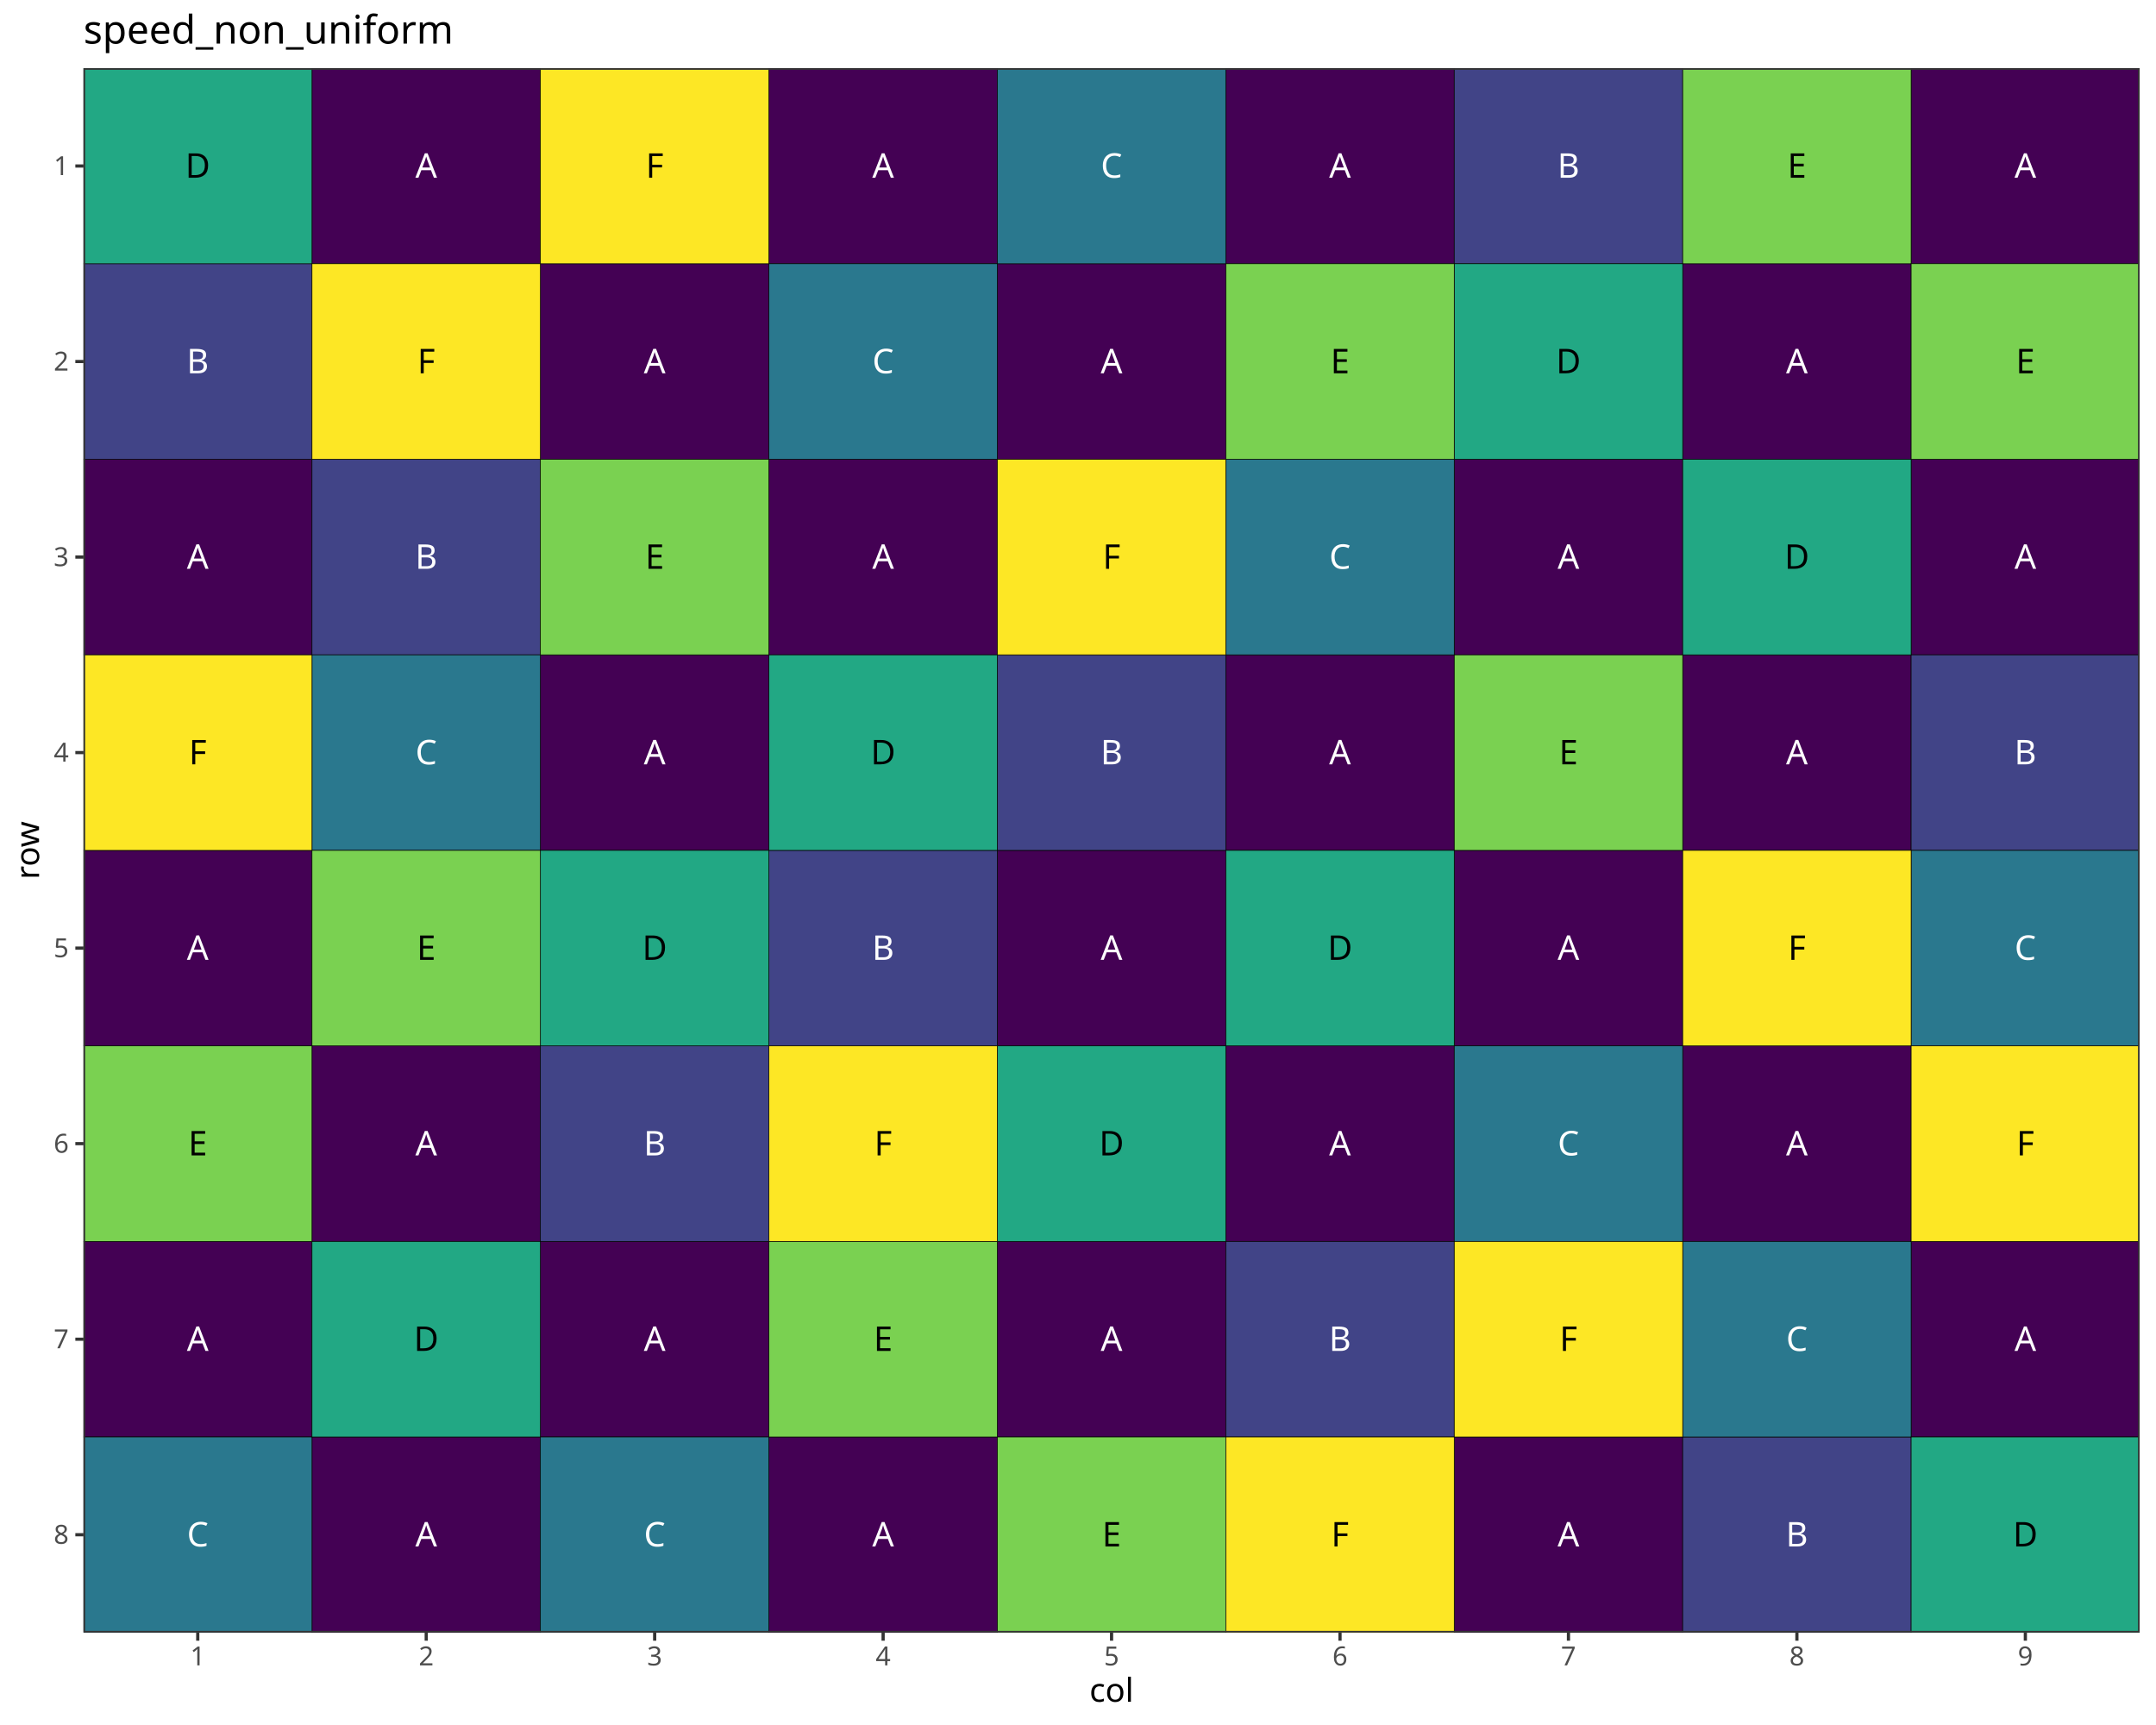
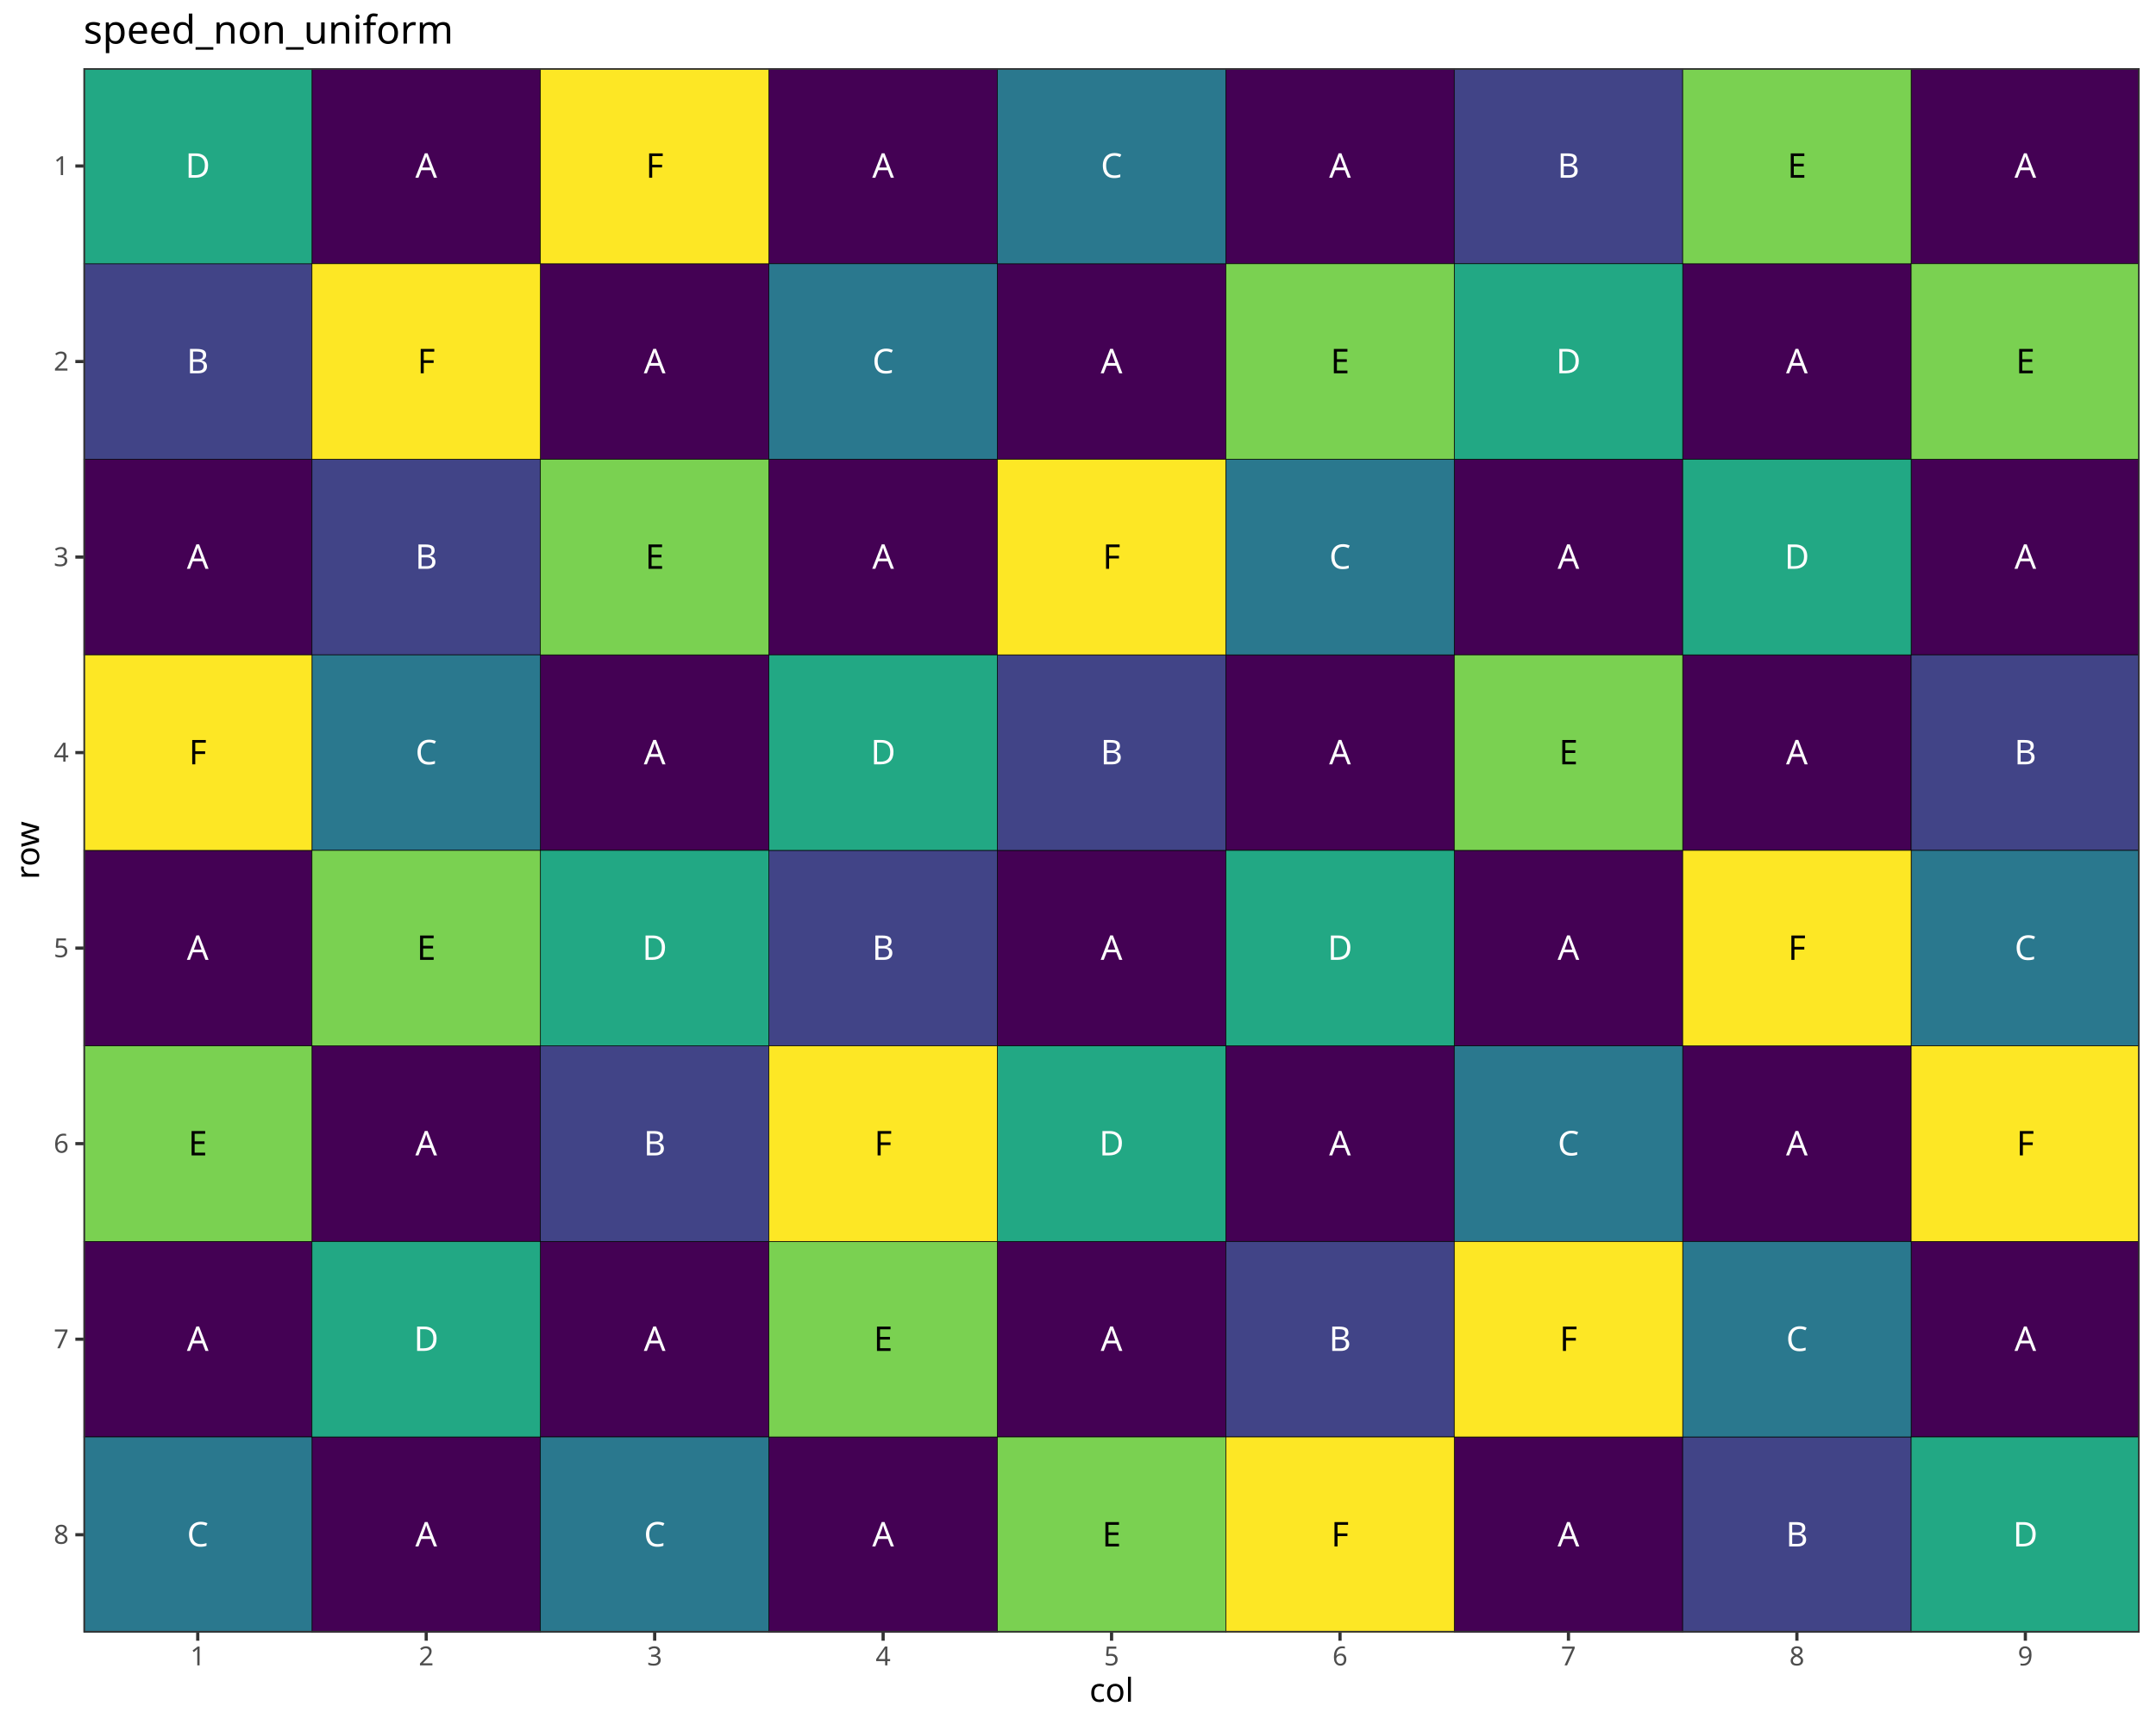
<svg xmlns="http://www.w3.org/2000/svg" class="svglite" data-engine-version="2.0" width="720.00pt" height="576.00pt" viewBox="0 0 720.00 576.00">
  <defs>
    <style type="text/css">
    .svglite line, .svglite polyline, .svglite polygon, .svglite path, .svglite rect, .svglite circle {
      fill: none;
      stroke: #000000;
      stroke-linecap: round;
      stroke-linejoin: round;
      stroke-miterlimit: 10.00;
    }
  </style>
  </defs>
  <rect width="100%" height="100%" style="stroke: none; fill: #FFFFFF;" />
  <defs>
    <clipPath id="cpMC4wMHw3MjAuMDB8MC4wMHw1NzYuMDA=">
      <rect x="0.00" y="0.00" width="720.00" height="576.00" />
    </clipPath>
  </defs>
  <g clip-path="url(#cpMC4wMHw3MjAuMDB8MC4wMHw1NzYuMDA=)">
    <rect x="0.00" y="0.00" width="720.00" height="576.00" style="stroke-width: 1.07; stroke: #FFFFFF; fill: #FFFFFF;" />
  </g>
  <defs>
    <clipPath id="cpMjcuOTB8NzE0LjUyfDIyLjc4fDU0NS4xMQ==">
      <rect x="27.90" y="22.78" width="686.62" height="522.33" />
    </clipPath>
  </defs>
  <g clip-path="url(#cpMjcuOTB8NzE0LjUyfDIyLjc4fDU0NS4xMQ==)">
    <rect x="27.90" y="22.78" width="686.62" height="522.33" style="stroke-width: 1.07; stroke: none; fill: #FFFFFF;" />
    <polyline points="27.90,22.78 714.52,22.78 " style="stroke-width: 0.53; stroke: #EBEBEB; stroke-linecap: butt;" />
    <polyline points="27.90,88.07 714.52,88.07 " style="stroke-width: 0.53; stroke: #EBEBEB; stroke-linecap: butt;" />
    <polyline points="27.90,153.37 714.52,153.37 " style="stroke-width: 0.53; stroke: #EBEBEB; stroke-linecap: butt;" />
    <polyline points="27.90,218.66 714.52,218.66 " style="stroke-width: 0.53; stroke: #EBEBEB; stroke-linecap: butt;" />
    <polyline points="27.90,283.95 714.52,283.95 " style="stroke-width: 0.53; stroke: #EBEBEB; stroke-linecap: butt;" />
    <polyline points="27.90,349.24 714.52,349.24 " style="stroke-width: 0.53; stroke: #EBEBEB; stroke-linecap: butt;" />
    <polyline points="27.90,414.53 714.52,414.53 " style="stroke-width: 0.53; stroke: #EBEBEB; stroke-linecap: butt;" />
    <polyline points="27.90,479.82 714.52,479.82 " style="stroke-width: 0.53; stroke: #EBEBEB; stroke-linecap: butt;" />
    <polyline points="27.90,545.11 714.52,545.11 " style="stroke-width: 0.53; stroke: #EBEBEB; stroke-linecap: butt;" />
    <polyline points="27.90,545.11 27.90,22.78 " style="stroke-width: 0.53; stroke: #EBEBEB; stroke-linecap: butt;" />
    <polyline points="104.19,545.11 104.19,22.78 " style="stroke-width: 0.53; stroke: #EBEBEB; stroke-linecap: butt;" />
    <polyline points="180.48,545.11 180.48,22.78 " style="stroke-width: 0.53; stroke: #EBEBEB; stroke-linecap: butt;" />
    <polyline points="256.77,545.11 256.77,22.78 " style="stroke-width: 0.53; stroke: #EBEBEB; stroke-linecap: butt;" />
    <polyline points="333.06,545.11 333.06,22.78 " style="stroke-width: 0.53; stroke: #EBEBEB; stroke-linecap: butt;" />
    <polyline points="409.36,545.11 409.36,22.78 " style="stroke-width: 0.53; stroke: #EBEBEB; stroke-linecap: butt;" />
    <polyline points="485.65,545.11 485.65,22.78 " style="stroke-width: 0.53; stroke: #EBEBEB; stroke-linecap: butt;" />
    <polyline points="561.94,545.11 561.94,22.78 " style="stroke-width: 0.53; stroke: #EBEBEB; stroke-linecap: butt;" />
    <polyline points="638.23,545.11 638.23,22.78 " style="stroke-width: 0.53; stroke: #EBEBEB; stroke-linecap: butt;" />
    <polyline points="714.52,545.11 714.52,22.78 " style="stroke-width: 0.53; stroke: #EBEBEB; stroke-linecap: butt;" />
    <polyline points="27.90,55.43 714.52,55.43 " style="stroke-width: 1.07; stroke: #EBEBEB; stroke-linecap: butt;" />
    <polyline points="27.90,120.72 714.52,120.72 " style="stroke-width: 1.07; stroke: #EBEBEB; stroke-linecap: butt;" />
    <polyline points="27.90,186.01 714.52,186.01 " style="stroke-width: 1.07; stroke: #EBEBEB; stroke-linecap: butt;" />
    <polyline points="27.90,251.30 714.52,251.30 " style="stroke-width: 1.07; stroke: #EBEBEB; stroke-linecap: butt;" />
    <polyline points="27.90,316.59 714.52,316.59 " style="stroke-width: 1.07; stroke: #EBEBEB; stroke-linecap: butt;" />
    <polyline points="27.90,381.88 714.52,381.88 " style="stroke-width: 1.07; stroke: #EBEBEB; stroke-linecap: butt;" />
    <polyline points="27.90,447.18 714.52,447.18 " style="stroke-width: 1.07; stroke: #EBEBEB; stroke-linecap: butt;" />
    <polyline points="27.90,512.47 714.52,512.47 " style="stroke-width: 1.07; stroke: #EBEBEB; stroke-linecap: butt;" />
    <polyline points="66.04,545.11 66.04,22.78 " style="stroke-width: 1.07; stroke: #EBEBEB; stroke-linecap: butt;" />
    <polyline points="142.34,545.11 142.34,22.78 " style="stroke-width: 1.07; stroke: #EBEBEB; stroke-linecap: butt;" />
    <polyline points="218.63,545.11 218.63,22.78 " style="stroke-width: 1.07; stroke: #EBEBEB; stroke-linecap: butt;" />
    <polyline points="294.92,545.11 294.92,22.78 " style="stroke-width: 1.07; stroke: #EBEBEB; stroke-linecap: butt;" />
    <polyline points="371.21,545.11 371.21,22.78 " style="stroke-width: 1.07; stroke: #EBEBEB; stroke-linecap: butt;" />
    <polyline points="447.50,545.11 447.50,22.78 " style="stroke-width: 1.07; stroke: #EBEBEB; stroke-linecap: butt;" />
    <polyline points="523.79,545.11 523.79,22.78 " style="stroke-width: 1.07; stroke: #EBEBEB; stroke-linecap: butt;" />
    <polyline points="600.08,545.11 600.08,22.78 " style="stroke-width: 1.07; stroke: #EBEBEB; stroke-linecap: butt;" />
    <polyline points="676.37,545.11 676.37,22.78 " style="stroke-width: 1.07; stroke: #EBEBEB; stroke-linecap: butt;" />
    <rect x="104.19" y="22.78" width="76.29" height="65.29" style="stroke-width: 0.21; stroke-linecap: butt; stroke-linejoin: miter; fill: #440154;" />
    <rect x="409.36" y="22.78" width="76.29" height="65.29" style="stroke-width: 0.21; stroke-linecap: butt; stroke-linejoin: miter; fill: #440154;" />
    <rect x="104.19" y="349.24" width="76.29" height="65.29" style="stroke-width: 0.21; stroke-linecap: butt; stroke-linejoin: miter; fill: #440154;" />
    <rect x="638.23" y="22.78" width="76.29" height="65.29" style="stroke-width: 0.21; stroke-linecap: butt; stroke-linejoin: miter; fill: #440154;" />
    <rect x="333.06" y="88.07" width="76.29" height="65.29" style="stroke-width: 0.21; stroke-linecap: butt; stroke-linejoin: miter; fill: #440154;" />
    <rect x="333.06" y="283.95" width="76.29" height="65.29" style="stroke-width: 0.21; stroke-linecap: butt; stroke-linejoin: miter; fill: #440154;" />
    <rect x="180.48" y="88.07" width="76.29" height="65.29" style="stroke-width: 0.21; stroke-linecap: butt; stroke-linejoin: miter; fill: #440154;" />
    <rect x="256.77" y="22.78" width="76.29" height="65.29" style="stroke-width: 0.21; stroke-linecap: butt; stroke-linejoin: miter; fill: #440154;" />
    <rect x="180.48" y="414.53" width="76.29" height="65.29" style="stroke-width: 0.21; stroke-linecap: butt; stroke-linejoin: miter; fill: #440154;" />
    <rect x="27.90" y="153.37" width="76.29" height="65.29" style="stroke-width: 0.21; stroke-linecap: butt; stroke-linejoin: miter; fill: #440154;" />
    <rect x="409.36" y="218.66" width="76.29" height="65.29" style="stroke-width: 0.21; stroke-linecap: butt; stroke-linejoin: miter; fill: #440154;" />
    <rect x="485.65" y="153.37" width="76.29" height="65.29" style="stroke-width: 0.21; stroke-linecap: butt; stroke-linejoin: miter; fill: #440154;" />
    <rect x="256.77" y="153.37" width="76.29" height="65.29" style="stroke-width: 0.21; stroke-linecap: butt; stroke-linejoin: miter; fill: #440154;" />
    <rect x="638.23" y="153.37" width="76.29" height="65.29" style="stroke-width: 0.21; stroke-linecap: butt; stroke-linejoin: miter; fill: #440154;" />
    <rect x="27.90" y="283.95" width="76.29" height="65.29" style="stroke-width: 0.21; stroke-linecap: butt; stroke-linejoin: miter; fill: #440154;" />
    <rect x="27.90" y="414.53" width="76.29" height="65.29" style="stroke-width: 0.21; stroke-linecap: butt; stroke-linejoin: miter; fill: #440154;" />
    <rect x="561.94" y="88.07" width="76.29" height="65.29" style="stroke-width: 0.21; stroke-linecap: butt; stroke-linejoin: miter; fill: #440154;" />
    <rect x="485.65" y="479.82" width="76.29" height="65.29" style="stroke-width: 0.21; stroke-linecap: butt; stroke-linejoin: miter; fill: #440154;" />
    <rect x="256.77" y="479.82" width="76.29" height="65.29" style="stroke-width: 0.21; stroke-linecap: butt; stroke-linejoin: miter; fill: #440154;" />
    <rect x="333.06" y="414.53" width="76.29" height="65.29" style="stroke-width: 0.21; stroke-linecap: butt; stroke-linejoin: miter; fill: #440154;" />
    <rect x="409.36" y="349.24" width="76.29" height="65.29" style="stroke-width: 0.21; stroke-linecap: butt; stroke-linejoin: miter; fill: #440154;" />
    <rect x="561.94" y="218.66" width="76.29" height="65.29" style="stroke-width: 0.21; stroke-linecap: butt; stroke-linejoin: miter; fill: #440154;" />
    <rect x="561.94" y="349.24" width="76.29" height="65.29" style="stroke-width: 0.21; stroke-linecap: butt; stroke-linejoin: miter; fill: #440154;" />
    <rect x="638.23" y="414.53" width="76.29" height="65.29" style="stroke-width: 0.21; stroke-linecap: butt; stroke-linejoin: miter; fill: #440154;" />
    <rect x="104.19" y="479.82" width="76.29" height="65.29" style="stroke-width: 0.21; stroke-linecap: butt; stroke-linejoin: miter; fill: #440154;" />
    <rect x="485.65" y="283.95" width="76.29" height="65.29" style="stroke-width: 0.21; stroke-linecap: butt; stroke-linejoin: miter; fill: #440154;" />
    <rect x="180.48" y="218.66" width="76.29" height="65.29" style="stroke-width: 0.21; stroke-linecap: butt; stroke-linejoin: miter; fill: #440154;" />
    <rect x="485.65" y="22.78" width="76.29" height="65.29" style="stroke-width: 0.21; stroke-linecap: butt; stroke-linejoin: miter; fill: #414487;" />
    <rect x="561.94" y="479.82" width="76.29" height="65.29" style="stroke-width: 0.21; stroke-linecap: butt; stroke-linejoin: miter; fill: #414487;" />
    <rect x="409.36" y="414.53" width="76.29" height="65.29" style="stroke-width: 0.21; stroke-linecap: butt; stroke-linejoin: miter; fill: #414487;" />
    <rect x="638.23" y="218.66" width="76.29" height="65.29" style="stroke-width: 0.21; stroke-linecap: butt; stroke-linejoin: miter; fill: #414487;" />
    <rect x="104.19" y="153.37" width="76.29" height="65.29" style="stroke-width: 0.21; stroke-linecap: butt; stroke-linejoin: miter; fill: #414487;" />
    <rect x="333.06" y="218.66" width="76.29" height="65.29" style="stroke-width: 0.21; stroke-linecap: butt; stroke-linejoin: miter; fill: #414487;" />
    <rect x="256.77" y="283.95" width="76.29" height="65.29" style="stroke-width: 0.21; stroke-linecap: butt; stroke-linejoin: miter; fill: #414487;" />
    <rect x="27.90" y="88.07" width="76.29" height="65.29" style="stroke-width: 0.21; stroke-linecap: butt; stroke-linejoin: miter; fill: #414487;" />
    <rect x="180.48" y="349.24" width="76.29" height="65.29" style="stroke-width: 0.21; stroke-linecap: butt; stroke-linejoin: miter; fill: #414487;" />
    <rect x="180.48" y="479.82" width="76.29" height="65.29" style="stroke-width: 0.21; stroke-linecap: butt; stroke-linejoin: miter; fill: #2A788E;" />
    <rect x="27.90" y="479.82" width="76.29" height="65.29" style="stroke-width: 0.21; stroke-linecap: butt; stroke-linejoin: miter; fill: #2A788E;" />
    <rect x="638.23" y="283.95" width="76.29" height="65.29" style="stroke-width: 0.21; stroke-linecap: butt; stroke-linejoin: miter; fill: #2A788E;" />
    <rect x="333.06" y="22.78" width="76.29" height="65.29" style="stroke-width: 0.21; stroke-linecap: butt; stroke-linejoin: miter; fill: #2A788E;" />
    <rect x="104.19" y="218.66" width="76.29" height="65.29" style="stroke-width: 0.21; stroke-linecap: butt; stroke-linejoin: miter; fill: #2A788E;" />
    <rect x="561.94" y="414.53" width="76.29" height="65.29" style="stroke-width: 0.21; stroke-linecap: butt; stroke-linejoin: miter; fill: #2A788E;" />
    <rect x="485.65" y="349.24" width="76.29" height="65.29" style="stroke-width: 0.21; stroke-linecap: butt; stroke-linejoin: miter; fill: #2A788E;" />
    <rect x="409.36" y="153.37" width="76.29" height="65.29" style="stroke-width: 0.21; stroke-linecap: butt; stroke-linejoin: miter; fill: #2A788E;" />
    <rect x="256.77" y="88.07" width="76.29" height="65.29" style="stroke-width: 0.21; stroke-linecap: butt; stroke-linejoin: miter; fill: #2A788E;" />
    <rect x="27.90" y="22.78" width="76.29" height="65.29" style="stroke-width: 0.21; stroke-linecap: butt; stroke-linejoin: miter; fill: #22A884;" />
    <rect x="180.48" y="283.95" width="76.29" height="65.29" style="stroke-width: 0.21; stroke-linecap: butt; stroke-linejoin: miter; fill: #22A884;" />
    <rect x="485.65" y="88.07" width="76.29" height="65.29" style="stroke-width: 0.21; stroke-linecap: butt; stroke-linejoin: miter; fill: #22A884;" />
    <rect x="104.19" y="414.53" width="76.29" height="65.29" style="stroke-width: 0.21; stroke-linecap: butt; stroke-linejoin: miter; fill: #22A884;" />
    <rect x="256.77" y="218.66" width="76.29" height="65.29" style="stroke-width: 0.21; stroke-linecap: butt; stroke-linejoin: miter; fill: #22A884;" />
    <rect x="638.23" y="479.82" width="76.29" height="65.29" style="stroke-width: 0.21; stroke-linecap: butt; stroke-linejoin: miter; fill: #22A884;" />
    <rect x="409.36" y="283.95" width="76.29" height="65.29" style="stroke-width: 0.21; stroke-linecap: butt; stroke-linejoin: miter; fill: #22A884;" />
    <rect x="561.94" y="153.37" width="76.29" height="65.29" style="stroke-width: 0.21; stroke-linecap: butt; stroke-linejoin: miter; fill: #22A884;" />
    <rect x="333.06" y="349.24" width="76.29" height="65.29" style="stroke-width: 0.21; stroke-linecap: butt; stroke-linejoin: miter; fill: #22A884;" />
    <rect x="485.65" y="218.66" width="76.29" height="65.29" style="stroke-width: 0.21; stroke-linecap: butt; stroke-linejoin: miter; fill: #7AD151;" />
    <rect x="180.48" y="153.37" width="76.29" height="65.29" style="stroke-width: 0.21; stroke-linecap: butt; stroke-linejoin: miter; fill: #7AD151;" />
    <rect x="104.19" y="283.95" width="76.29" height="65.29" style="stroke-width: 0.21; stroke-linecap: butt; stroke-linejoin: miter; fill: #7AD151;" />
    <rect x="561.94" y="22.78" width="76.29" height="65.29" style="stroke-width: 0.21; stroke-linecap: butt; stroke-linejoin: miter; fill: #7AD151;" />
    <rect x="409.36" y="88.07" width="76.29" height="65.29" style="stroke-width: 0.21; stroke-linecap: butt; stroke-linejoin: miter; fill: #7AD151;" />
    <rect x="333.06" y="479.82" width="76.29" height="65.29" style="stroke-width: 0.21; stroke-linecap: butt; stroke-linejoin: miter; fill: #7AD151;" />
    <rect x="638.23" y="88.07" width="76.29" height="65.29" style="stroke-width: 0.21; stroke-linecap: butt; stroke-linejoin: miter; fill: #7AD151;" />
    <rect x="256.77" y="414.53" width="76.29" height="65.29" style="stroke-width: 0.21; stroke-linecap: butt; stroke-linejoin: miter; fill: #7AD151;" />
    <rect x="27.90" y="349.24" width="76.29" height="65.29" style="stroke-width: 0.21; stroke-linecap: butt; stroke-linejoin: miter; fill: #7AD151;" />
    <rect x="333.06" y="153.37" width="76.29" height="65.29" style="stroke-width: 0.21; stroke-linecap: butt; stroke-linejoin: miter; fill: #FDE725;" />
    <rect x="27.90" y="218.66" width="76.29" height="65.29" style="stroke-width: 0.21; stroke-linecap: butt; stroke-linejoin: miter; fill: #FDE725;" />
    <rect x="180.48" y="22.78" width="76.29" height="65.29" style="stroke-width: 0.21; stroke-linecap: butt; stroke-linejoin: miter; fill: #FDE725;" />
    <rect x="561.94" y="283.95" width="76.29" height="65.29" style="stroke-width: 0.21; stroke-linecap: butt; stroke-linejoin: miter; fill: #FDE725;" />
    <rect x="409.36" y="479.82" width="76.29" height="65.29" style="stroke-width: 0.21; stroke-linecap: butt; stroke-linejoin: miter; fill: #FDE725;" />
    <rect x="104.19" y="88.07" width="76.29" height="65.29" style="stroke-width: 0.21; stroke-linecap: butt; stroke-linejoin: miter; fill: #FDE725;" />
    <rect x="256.77" y="349.24" width="76.29" height="65.29" style="stroke-width: 0.21; stroke-linecap: butt; stroke-linejoin: miter; fill: #FDE725;" />
    <rect x="485.65" y="414.53" width="76.29" height="65.29" style="stroke-width: 0.21; stroke-linecap: butt; stroke-linejoin: miter; fill: #FDE725;" />
    <rect x="638.23" y="349.24" width="76.29" height="65.29" style="stroke-width: 0.21; stroke-linecap: butt; stroke-linejoin: miter; fill: #FDE725;" />
    <text x="142.34" y="59.35" text-anchor="middle" style="font-size: 11.38px; fill: #FFFFFF; font-family: sans;" textLength="7.59px" lengthAdjust="spacingAndGlyphs">A</text>
    <text x="447.50" y="59.35" text-anchor="middle" style="font-size: 11.38px; fill: #FFFFFF; font-family: sans;" textLength="7.59px" lengthAdjust="spacingAndGlyphs">A</text>
    <text x="142.34" y="385.80" text-anchor="middle" style="font-size: 11.38px; fill: #FFFFFF; font-family: sans;" textLength="7.59px" lengthAdjust="spacingAndGlyphs">A</text>
    <text x="676.37" y="59.35" text-anchor="middle" style="font-size: 11.38px; fill: #FFFFFF; font-family: sans;" textLength="7.59px" lengthAdjust="spacingAndGlyphs">A</text>
    <text x="371.21" y="124.64" text-anchor="middle" style="font-size: 11.38px; fill: #FFFFFF; font-family: sans;" textLength="7.59px" lengthAdjust="spacingAndGlyphs">A</text>
    <text x="371.21" y="320.51" text-anchor="middle" style="font-size: 11.38px; fill: #FFFFFF; font-family: sans;" textLength="7.59px" lengthAdjust="spacingAndGlyphs">A</text>
    <text x="218.63" y="124.64" text-anchor="middle" style="font-size: 11.38px; fill: #FFFFFF; font-family: sans;" textLength="7.59px" lengthAdjust="spacingAndGlyphs">A</text>
    <text x="294.92" y="59.35" text-anchor="middle" style="font-size: 11.38px; fill: #FFFFFF; font-family: sans;" textLength="7.59px" lengthAdjust="spacingAndGlyphs">A</text>
    <text x="218.63" y="451.09" text-anchor="middle" style="font-size: 11.38px; fill: #FFFFFF; font-family: sans;" textLength="7.59px" lengthAdjust="spacingAndGlyphs">A</text>
    <text x="66.04" y="189.93" text-anchor="middle" style="font-size: 11.38px; fill: #FFFFFF; font-family: sans;" textLength="7.59px" lengthAdjust="spacingAndGlyphs">A</text>
    <text x="447.50" y="255.22" text-anchor="middle" style="font-size: 11.38px; fill: #FFFFFF; font-family: sans;" textLength="7.59px" lengthAdjust="spacingAndGlyphs">A</text>
    <text x="523.79" y="189.93" text-anchor="middle" style="font-size: 11.38px; fill: #FFFFFF; font-family: sans;" textLength="7.59px" lengthAdjust="spacingAndGlyphs">A</text>
    <text x="294.92" y="189.93" text-anchor="middle" style="font-size: 11.38px; fill: #FFFFFF; font-family: sans;" textLength="7.59px" lengthAdjust="spacingAndGlyphs">A</text>
    <text x="676.37" y="189.93" text-anchor="middle" style="font-size: 11.38px; fill: #FFFFFF; font-family: sans;" textLength="7.59px" lengthAdjust="spacingAndGlyphs">A</text>
    <text x="66.04" y="320.51" text-anchor="middle" style="font-size: 11.38px; fill: #FFFFFF; font-family: sans;" textLength="7.59px" lengthAdjust="spacingAndGlyphs">A</text>
    <text x="66.04" y="451.09" text-anchor="middle" style="font-size: 11.38px; fill: #FFFFFF; font-family: sans;" textLength="7.59px" lengthAdjust="spacingAndGlyphs">A</text>
    <text x="600.08" y="124.64" text-anchor="middle" style="font-size: 11.38px; fill: #FFFFFF; font-family: sans;" textLength="7.59px" lengthAdjust="spacingAndGlyphs">A</text>
    <text x="523.79" y="516.38" text-anchor="middle" style="font-size: 11.38px; fill: #FFFFFF; font-family: sans;" textLength="7.59px" lengthAdjust="spacingAndGlyphs">A</text>
    <text x="294.92" y="516.38" text-anchor="middle" style="font-size: 11.38px; fill: #FFFFFF; font-family: sans;" textLength="7.59px" lengthAdjust="spacingAndGlyphs">A</text>
    <text x="371.21" y="451.09" text-anchor="middle" style="font-size: 11.38px; fill: #FFFFFF; font-family: sans;" textLength="7.59px" lengthAdjust="spacingAndGlyphs">A</text>
    <text x="447.50" y="385.80" text-anchor="middle" style="font-size: 11.38px; fill: #FFFFFF; font-family: sans;" textLength="7.59px" lengthAdjust="spacingAndGlyphs">A</text>
    <text x="600.08" y="255.22" text-anchor="middle" style="font-size: 11.38px; fill: #FFFFFF; font-family: sans;" textLength="7.59px" lengthAdjust="spacingAndGlyphs">A</text>
    <text x="600.08" y="385.80" text-anchor="middle" style="font-size: 11.38px; fill: #FFFFFF; font-family: sans;" textLength="7.59px" lengthAdjust="spacingAndGlyphs">A</text>
    <text x="676.37" y="451.09" text-anchor="middle" style="font-size: 11.38px; fill: #FFFFFF; font-family: sans;" textLength="7.59px" lengthAdjust="spacingAndGlyphs">A</text>
    <text x="142.34" y="516.38" text-anchor="middle" style="font-size: 11.38px; fill: #FFFFFF; font-family: sans;" textLength="7.59px" lengthAdjust="spacingAndGlyphs">A</text>
    <text x="523.79" y="320.51" text-anchor="middle" style="font-size: 11.38px; fill: #FFFFFF; font-family: sans;" textLength="7.59px" lengthAdjust="spacingAndGlyphs">A</text>
    <text x="218.63" y="255.22" text-anchor="middle" style="font-size: 11.38px; fill: #FFFFFF; font-family: sans;" textLength="7.59px" lengthAdjust="spacingAndGlyphs">A</text>
    <text x="523.79" y="59.35" text-anchor="middle" style="font-size: 11.38px; fill: #FFFFFF; font-family: sans;" textLength="7.59px" lengthAdjust="spacingAndGlyphs">B</text>
    <text x="600.08" y="516.38" text-anchor="middle" style="font-size: 11.38px; fill: #FFFFFF; font-family: sans;" textLength="7.59px" lengthAdjust="spacingAndGlyphs">B</text>
    <text x="447.50" y="451.09" text-anchor="middle" style="font-size: 11.38px; fill: #FFFFFF; font-family: sans;" textLength="7.59px" lengthAdjust="spacingAndGlyphs">B</text>
    <text x="676.37" y="255.22" text-anchor="middle" style="font-size: 11.38px; fill: #FFFFFF; font-family: sans;" textLength="7.59px" lengthAdjust="spacingAndGlyphs">B</text>
    <text x="142.34" y="189.93" text-anchor="middle" style="font-size: 11.38px; fill: #FFFFFF; font-family: sans;" textLength="7.59px" lengthAdjust="spacingAndGlyphs">B</text>
    <text x="371.21" y="255.22" text-anchor="middle" style="font-size: 11.38px; fill: #FFFFFF; font-family: sans;" textLength="7.59px" lengthAdjust="spacingAndGlyphs">B</text>
    <text x="294.92" y="320.51" text-anchor="middle" style="font-size: 11.38px; fill: #FFFFFF; font-family: sans;" textLength="7.59px" lengthAdjust="spacingAndGlyphs">B</text>
    <text x="66.04" y="124.64" text-anchor="middle" style="font-size: 11.38px; fill: #FFFFFF; font-family: sans;" textLength="7.59px" lengthAdjust="spacingAndGlyphs">B</text>
    <text x="218.63" y="385.80" text-anchor="middle" style="font-size: 11.38px; fill: #FFFFFF; font-family: sans;" textLength="7.59px" lengthAdjust="spacingAndGlyphs">B</text>
    <text x="218.63" y="516.38" text-anchor="middle" style="font-size: 11.38px; fill: #FFFFFF; font-family: sans;" textLength="8.22px" lengthAdjust="spacingAndGlyphs">C</text>
    <text x="66.04" y="516.38" text-anchor="middle" style="font-size: 11.38px; fill: #FFFFFF; font-family: sans;" textLength="8.22px" lengthAdjust="spacingAndGlyphs">C</text>
    <text x="676.37" y="320.51" text-anchor="middle" style="font-size: 11.38px; fill: #FFFFFF; font-family: sans;" textLength="8.22px" lengthAdjust="spacingAndGlyphs">C</text>
    <text x="371.21" y="59.35" text-anchor="middle" style="font-size: 11.38px; fill: #FFFFFF; font-family: sans;" textLength="8.22px" lengthAdjust="spacingAndGlyphs">C</text>
    <text x="142.34" y="255.22" text-anchor="middle" style="font-size: 11.38px; fill: #FFFFFF; font-family: sans;" textLength="8.22px" lengthAdjust="spacingAndGlyphs">C</text>
    <text x="600.08" y="451.09" text-anchor="middle" style="font-size: 11.38px; fill: #FFFFFF; font-family: sans;" textLength="8.22px" lengthAdjust="spacingAndGlyphs">C</text>
    <text x="523.79" y="385.80" text-anchor="middle" style="font-size: 11.38px; fill: #FFFFFF; font-family: sans;" textLength="8.22px" lengthAdjust="spacingAndGlyphs">C</text>
    <text x="447.50" y="189.93" text-anchor="middle" style="font-size: 11.38px; fill: #FFFFFF; font-family: sans;" textLength="8.22px" lengthAdjust="spacingAndGlyphs">C</text>
    <text x="294.92" y="124.64" text-anchor="middle" style="font-size: 11.38px; fill: #FFFFFF; font-family: sans;" textLength="8.22px" lengthAdjust="spacingAndGlyphs">C</text>
-     <text x="66.04" y="59.35" text-anchor="middle" style="font-size: 11.38px; font-family: sans;" textLength="8.22px" lengthAdjust="spacingAndGlyphs">D</text>
-     <text x="218.63" y="320.51" text-anchor="middle" style="font-size: 11.38px; font-family: sans;" textLength="8.22px" lengthAdjust="spacingAndGlyphs">D</text>
-     <text x="523.79" y="124.64" text-anchor="middle" style="font-size: 11.38px; font-family: sans;" textLength="8.22px" lengthAdjust="spacingAndGlyphs">D</text>
-     <text x="142.34" y="451.09" text-anchor="middle" style="font-size: 11.38px; font-family: sans;" textLength="8.22px" lengthAdjust="spacingAndGlyphs">D</text>
-     <text x="294.92" y="255.22" text-anchor="middle" style="font-size: 11.38px; font-family: sans;" textLength="8.22px" lengthAdjust="spacingAndGlyphs">D</text>
-     <text x="676.37" y="516.38" text-anchor="middle" style="font-size: 11.38px; font-family: sans;" textLength="8.22px" lengthAdjust="spacingAndGlyphs">D</text>
-     <text x="447.50" y="320.51" text-anchor="middle" style="font-size: 11.38px; font-family: sans;" textLength="8.22px" lengthAdjust="spacingAndGlyphs">D</text>
-     <text x="600.08" y="189.93" text-anchor="middle" style="font-size: 11.38px; font-family: sans;" textLength="8.22px" lengthAdjust="spacingAndGlyphs">D</text>
-     <text x="371.21" y="385.80" text-anchor="middle" style="font-size: 11.38px; font-family: sans;" textLength="8.22px" lengthAdjust="spacingAndGlyphs">D</text>
+     <text x="66.04" y="59.35" text-anchor="middle" style="font-size: 11.38px; fill: #FFFFFF; font-family: sans;" textLength="8.22px" lengthAdjust="spacingAndGlyphs">D</text>
+     <text x="218.63" y="320.51" text-anchor="middle" style="font-size: 11.38px; fill: #FFFFFF; font-family: sans;" textLength="8.22px" lengthAdjust="spacingAndGlyphs">D</text>
+     <text x="523.79" y="124.64" text-anchor="middle" style="font-size: 11.38px; fill: #FFFFFF; font-family: sans;" textLength="8.22px" lengthAdjust="spacingAndGlyphs">D</text>
+     <text x="142.34" y="451.09" text-anchor="middle" style="font-size: 11.38px; fill: #FFFFFF; font-family: sans;" textLength="8.22px" lengthAdjust="spacingAndGlyphs">D</text>
+     <text x="294.92" y="255.22" text-anchor="middle" style="font-size: 11.38px; fill: #FFFFFF; font-family: sans;" textLength="8.22px" lengthAdjust="spacingAndGlyphs">D</text>
+     <text x="676.37" y="516.38" text-anchor="middle" style="font-size: 11.38px; fill: #FFFFFF; font-family: sans;" textLength="8.22px" lengthAdjust="spacingAndGlyphs">D</text>
+     <text x="447.50" y="320.51" text-anchor="middle" style="font-size: 11.38px; fill: #FFFFFF; font-family: sans;" textLength="8.22px" lengthAdjust="spacingAndGlyphs">D</text>
+     <text x="600.08" y="189.93" text-anchor="middle" style="font-size: 11.38px; fill: #FFFFFF; font-family: sans;" textLength="8.22px" lengthAdjust="spacingAndGlyphs">D</text>
+     <text x="371.21" y="385.80" text-anchor="middle" style="font-size: 11.38px; fill: #FFFFFF; font-family: sans;" textLength="8.22px" lengthAdjust="spacingAndGlyphs">D</text>
    <text x="523.79" y="255.22" text-anchor="middle" style="font-size: 11.38px; font-family: sans;" textLength="7.59px" lengthAdjust="spacingAndGlyphs">E</text>
    <text x="218.63" y="189.93" text-anchor="middle" style="font-size: 11.38px; font-family: sans;" textLength="7.59px" lengthAdjust="spacingAndGlyphs">E</text>
    <text x="142.34" y="320.51" text-anchor="middle" style="font-size: 11.38px; font-family: sans;" textLength="7.59px" lengthAdjust="spacingAndGlyphs">E</text>
    <text x="600.08" y="59.35" text-anchor="middle" style="font-size: 11.38px; font-family: sans;" textLength="7.59px" lengthAdjust="spacingAndGlyphs">E</text>
    <text x="447.50" y="124.64" text-anchor="middle" style="font-size: 11.38px; font-family: sans;" textLength="7.59px" lengthAdjust="spacingAndGlyphs">E</text>
    <text x="371.21" y="516.38" text-anchor="middle" style="font-size: 11.38px; font-family: sans;" textLength="7.59px" lengthAdjust="spacingAndGlyphs">E</text>
    <text x="676.37" y="124.64" text-anchor="middle" style="font-size: 11.38px; font-family: sans;" textLength="7.59px" lengthAdjust="spacingAndGlyphs">E</text>
    <text x="294.92" y="451.09" text-anchor="middle" style="font-size: 11.38px; font-family: sans;" textLength="7.59px" lengthAdjust="spacingAndGlyphs">E</text>
    <text x="66.04" y="385.80" text-anchor="middle" style="font-size: 11.38px; font-family: sans;" textLength="7.59px" lengthAdjust="spacingAndGlyphs">E</text>
    <text x="371.21" y="189.93" text-anchor="middle" style="font-size: 11.38px; font-family: sans;" textLength="6.95px" lengthAdjust="spacingAndGlyphs">F</text>
    <text x="66.04" y="255.22" text-anchor="middle" style="font-size: 11.38px; font-family: sans;" textLength="6.95px" lengthAdjust="spacingAndGlyphs">F</text>
    <text x="218.63" y="59.35" text-anchor="middle" style="font-size: 11.38px; font-family: sans;" textLength="6.95px" lengthAdjust="spacingAndGlyphs">F</text>
    <text x="600.08" y="320.51" text-anchor="middle" style="font-size: 11.38px; font-family: sans;" textLength="6.95px" lengthAdjust="spacingAndGlyphs">F</text>
    <text x="447.50" y="516.38" text-anchor="middle" style="font-size: 11.38px; font-family: sans;" textLength="6.95px" lengthAdjust="spacingAndGlyphs">F</text>
    <text x="142.34" y="124.64" text-anchor="middle" style="font-size: 11.38px; font-family: sans;" textLength="6.95px" lengthAdjust="spacingAndGlyphs">F</text>
    <text x="294.92" y="385.80" text-anchor="middle" style="font-size: 11.38px; font-family: sans;" textLength="6.95px" lengthAdjust="spacingAndGlyphs">F</text>
    <text x="523.79" y="451.09" text-anchor="middle" style="font-size: 11.38px; font-family: sans;" textLength="6.95px" lengthAdjust="spacingAndGlyphs">F</text>
    <text x="676.37" y="385.80" text-anchor="middle" style="font-size: 11.38px; font-family: sans;" textLength="6.95px" lengthAdjust="spacingAndGlyphs">F</text>
    <rect x="27.90" y="22.78" width="686.62" height="522.33" style="stroke-width: 1.07; stroke: #333333;" />
  </g>
  <g clip-path="url(#cpMC4wMHw3MjAuMDB8MC4wMHw1NzYuMDA=)">
    <text x="22.97" y="58.46" text-anchor="end" style="font-size: 8.80px; fill: #4D4D4D; font-family: sans;" textLength="4.89px" lengthAdjust="spacingAndGlyphs">1</text>
    <text x="22.97" y="123.75" text-anchor="end" style="font-size: 8.80px; fill: #4D4D4D; font-family: sans;" textLength="4.89px" lengthAdjust="spacingAndGlyphs">2</text>
    <text x="22.97" y="189.04" text-anchor="end" style="font-size: 8.80px; fill: #4D4D4D; font-family: sans;" textLength="4.89px" lengthAdjust="spacingAndGlyphs">3</text>
    <text x="22.97" y="254.33" text-anchor="end" style="font-size: 8.80px; fill: #4D4D4D; font-family: sans;" textLength="4.89px" lengthAdjust="spacingAndGlyphs">4</text>
    <text x="22.97" y="319.62" text-anchor="end" style="font-size: 8.80px; fill: #4D4D4D; font-family: sans;" textLength="4.89px" lengthAdjust="spacingAndGlyphs">5</text>
    <text x="22.97" y="384.91" text-anchor="end" style="font-size: 8.80px; fill: #4D4D4D; font-family: sans;" textLength="4.89px" lengthAdjust="spacingAndGlyphs">6</text>
    <text x="22.97" y="450.20" text-anchor="end" style="font-size: 8.80px; fill: #4D4D4D; font-family: sans;" textLength="4.89px" lengthAdjust="spacingAndGlyphs">7</text>
    <text x="22.97" y="515.49" text-anchor="end" style="font-size: 8.80px; fill: #4D4D4D; font-family: sans;" textLength="4.89px" lengthAdjust="spacingAndGlyphs">8</text>
    <polyline points="25.16,55.43 27.90,55.43 " style="stroke-width: 1.07; stroke: #333333; stroke-linecap: butt;" />
    <polyline points="25.16,120.72 27.90,120.72 " style="stroke-width: 1.07; stroke: #333333; stroke-linecap: butt;" />
    <polyline points="25.16,186.01 27.90,186.01 " style="stroke-width: 1.07; stroke: #333333; stroke-linecap: butt;" />
    <polyline points="25.16,251.30 27.90,251.30 " style="stroke-width: 1.07; stroke: #333333; stroke-linecap: butt;" />
    <polyline points="25.16,316.59 27.90,316.59 " style="stroke-width: 1.07; stroke: #333333; stroke-linecap: butt;" />
    <polyline points="25.16,381.88 27.90,381.88 " style="stroke-width: 1.07; stroke: #333333; stroke-linecap: butt;" />
    <polyline points="25.16,447.18 27.90,447.18 " style="stroke-width: 1.07; stroke: #333333; stroke-linecap: butt;" />
    <polyline points="25.16,512.47 27.90,512.47 " style="stroke-width: 1.07; stroke: #333333; stroke-linecap: butt;" />
    <polyline points="66.04,547.85 66.04,545.11 " style="stroke-width: 1.07; stroke: #333333; stroke-linecap: butt;" />
    <polyline points="142.34,547.85 142.34,545.11 " style="stroke-width: 1.07; stroke: #333333; stroke-linecap: butt;" />
    <polyline points="218.63,547.85 218.63,545.11 " style="stroke-width: 1.07; stroke: #333333; stroke-linecap: butt;" />
    <polyline points="294.92,547.85 294.92,545.11 " style="stroke-width: 1.07; stroke: #333333; stroke-linecap: butt;" />
    <polyline points="371.21,547.85 371.21,545.11 " style="stroke-width: 1.07; stroke: #333333; stroke-linecap: butt;" />
    <polyline points="447.50,547.85 447.50,545.11 " style="stroke-width: 1.07; stroke: #333333; stroke-linecap: butt;" />
    <polyline points="523.79,547.85 523.79,545.11 " style="stroke-width: 1.07; stroke: #333333; stroke-linecap: butt;" />
    <polyline points="600.08,547.85 600.08,545.11 " style="stroke-width: 1.07; stroke: #333333; stroke-linecap: butt;" />
    <polyline points="676.37,547.85 676.37,545.11 " style="stroke-width: 1.07; stroke: #333333; stroke-linecap: butt;" />
    <text x="66.04" y="556.10" text-anchor="middle" style="font-size: 8.80px; fill: #4D4D4D; font-family: sans;" textLength="4.89px" lengthAdjust="spacingAndGlyphs">1</text>
    <text x="142.34" y="556.10" text-anchor="middle" style="font-size: 8.80px; fill: #4D4D4D; font-family: sans;" textLength="4.89px" lengthAdjust="spacingAndGlyphs">2</text>
    <text x="218.63" y="556.10" text-anchor="middle" style="font-size: 8.80px; fill: #4D4D4D; font-family: sans;" textLength="4.89px" lengthAdjust="spacingAndGlyphs">3</text>
    <text x="294.92" y="556.10" text-anchor="middle" style="font-size: 8.80px; fill: #4D4D4D; font-family: sans;" textLength="4.89px" lengthAdjust="spacingAndGlyphs">4</text>
    <text x="371.21" y="556.10" text-anchor="middle" style="font-size: 8.80px; fill: #4D4D4D; font-family: sans;" textLength="4.89px" lengthAdjust="spacingAndGlyphs">5</text>
    <text x="447.50" y="556.10" text-anchor="middle" style="font-size: 8.80px; fill: #4D4D4D; font-family: sans;" textLength="4.89px" lengthAdjust="spacingAndGlyphs">6</text>
    <text x="523.79" y="556.10" text-anchor="middle" style="font-size: 8.80px; fill: #4D4D4D; font-family: sans;" textLength="4.89px" lengthAdjust="spacingAndGlyphs">7</text>
    <text x="600.08" y="556.10" text-anchor="middle" style="font-size: 8.80px; fill: #4D4D4D; font-family: sans;" textLength="4.89px" lengthAdjust="spacingAndGlyphs">8</text>
    <text x="676.37" y="556.10" text-anchor="middle" style="font-size: 8.80px; fill: #4D4D4D; font-family: sans;" textLength="4.89px" lengthAdjust="spacingAndGlyphs">9</text>
    <text x="371.21" y="568.24" text-anchor="middle" style="font-size: 11.00px; font-family: sans;" textLength="14.06px" lengthAdjust="spacingAndGlyphs">col</text>
    <text transform="translate(13.05,283.95) rotate(-90)" text-anchor="middle" style="font-size: 11.00px; font-family: sans;" textLength="17.73px" lengthAdjust="spacingAndGlyphs">row</text>
    <text x="27.90" y="14.56" style="font-size: 13.20px; font-family: sans;" textLength="116.70px" lengthAdjust="spacingAndGlyphs">speed_non_uniform</text>
  </g>
</svg>
